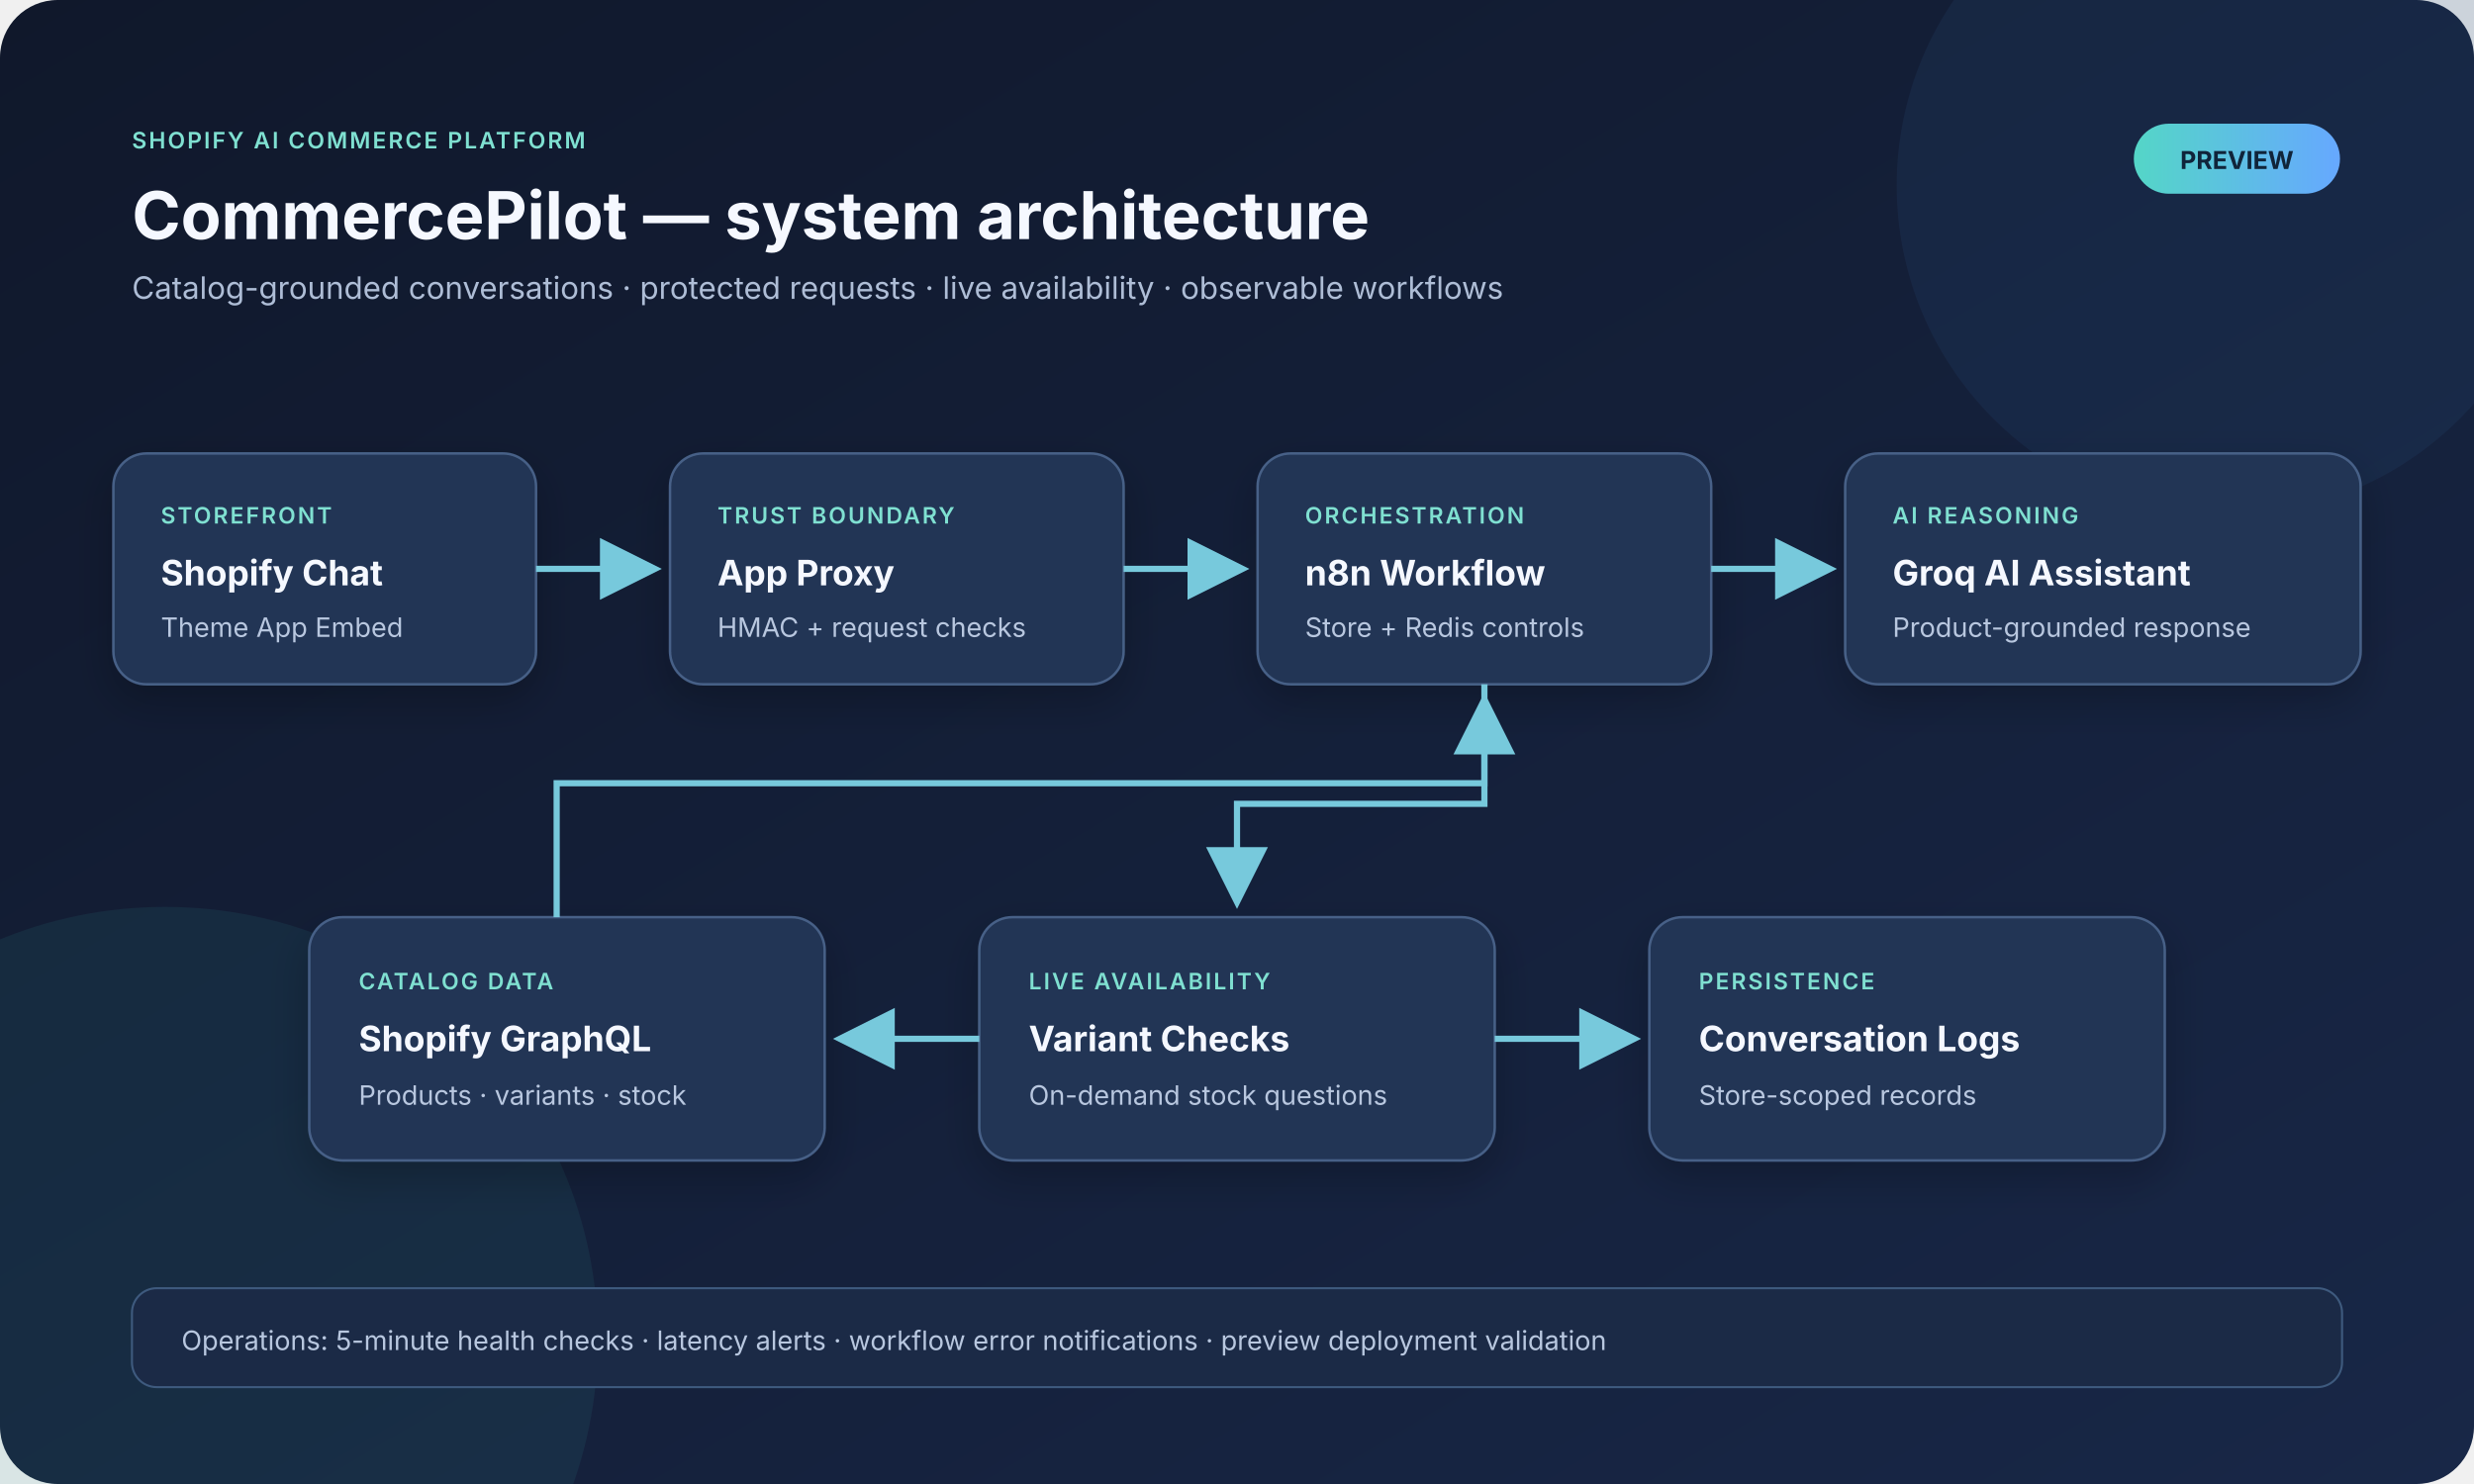
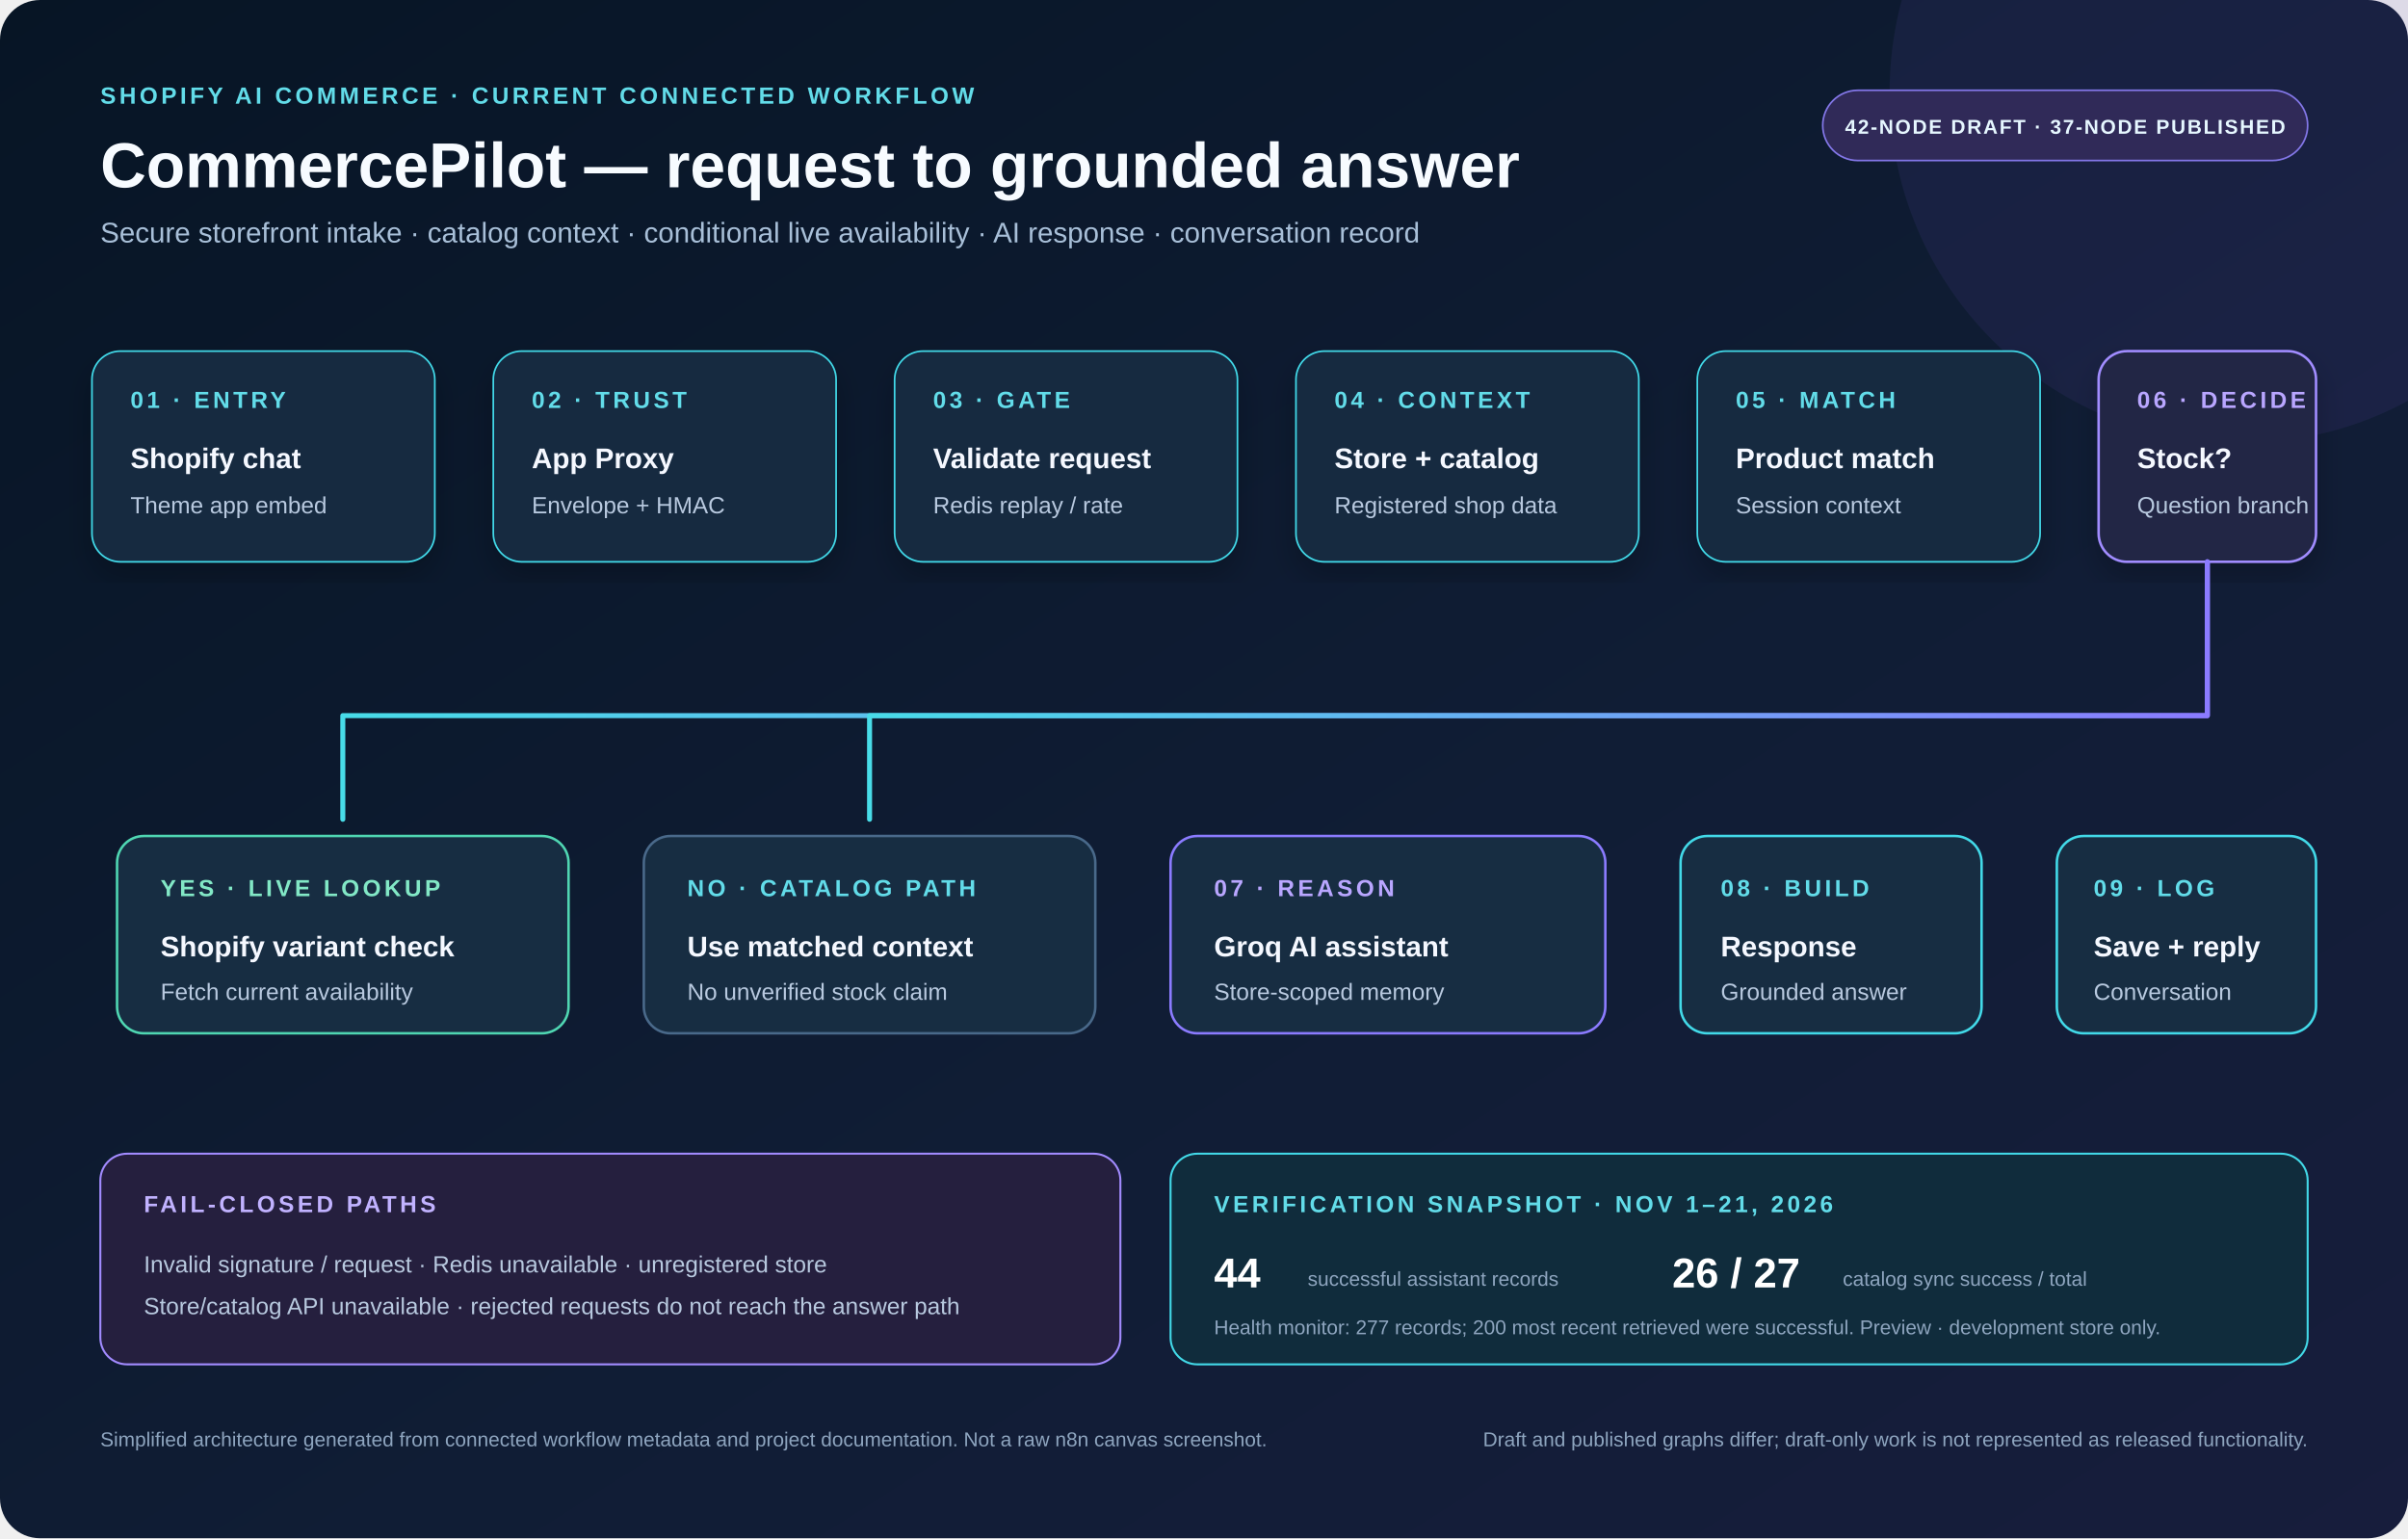
- <svg xmlns="http://www.w3.org/2000/svg" width="1200" height="720" viewBox="0 0 1200 720" role="img" aria-labelledby="title desc">
+ <svg xmlns="http://www.w3.org/2000/svg" width="1440" height="920" viewBox="0 0 1440 920" role="img" aria-labelledby="title desc">
  <defs>
    <linearGradient id="bg" x1="0" y1="0" x2="1" y2="1">
-       <stop offset="0" stop-color="#10182b" />
-       <stop offset="1" stop-color="#182747" />
+       <stop stop-color="#071525" />
+       <stop offset=".58" stop-color="#101d35" />
+       <stop offset="1" stop-color="#171d3c" />
    </linearGradient>
-     <linearGradient id="accent" x1="0" y1="0" x2="1" y2="0">
-       <stop offset="0" stop-color="#54d6c7" />
-       <stop offset="1" stop-color="#66a8ff" />
+     <linearGradient id="line" x1="0" y1="0" x2="1" y2="0">
+       <stop stop-color="#48dce8" />
+       <stop offset="1" stop-color="#8b7bff" />
    </linearGradient>
-     <filter id="shadow" x="-20%" y="-20%" width="140%" height="150%">
-       <feDropShadow dx="0" dy="8" stdDeviation="10" flood-color="#000000" flood-opacity=".22" />
+     <filter id="shadow">
+       <feDropShadow dx="0" dy="9" stdDeviation="9" flood-color="#000" flood-opacity=".22" />
    </filter>
-     <marker id="arrow" markerWidth="10" markerHeight="10" refX="8" refY="5" orient="auto">
-       <path d="M0 0 L10 5 L0 10 Z" fill="#77c9dc" />
-     </marker>
-     <style>
-       .heading{font:700 32px Inter,Arial,sans-serif;fill:#f5f8ff}
-       .sub{font:400 15px Inter,Arial,sans-serif;fill:#aebdd6}
-       .label{font:700 17px Inter,Arial,sans-serif;fill:#f5f8ff}
-       .small{font:400 13px Inter,Arial,sans-serif;fill:#b8c7df}
-       .tiny{font:600 11px Inter,Arial,sans-serif;fill:#7fe0d1;letter-spacing:1px}
-       .card{fill:#223454;stroke:#476187;stroke-width:1.2}
-       .line{fill:none;stroke:#77c9dc;stroke-width:3;marker-end:url(#arrow)}
-     </style>
+     <style>.ey{font:700 14px Arial,sans-serif;letter-spacing:2px;fill:#62dce9}.h{font:750 38px Arial,sans-serif;fill:#f7fbff}.sub{font:17px Arial,sans-serif;fill:#a8bfd8}.ct{font:700 17px Arial,sans-serif;fill:#f5f8ff}.bd{font:14px Arial,sans-serif;fill:#b8c9df}.sm{font:12px Arial,sans-serif;fill:#8ea5bf}.pill{font:700 12px Arial,sans-serif;letter-spacing:1px;fill:#e6f7ff}.num{font:700 25px Arial,sans-serif;fill:#fff}.line{fill:none;stroke:url(#line);stroke-width:3;stroke-linecap:round;stroke-linejoin:round}</style>
  </defs>
-   <rect width="1200" height="720" rx="28" fill="url(#bg)" />
-   <circle cx="1080" cy="90" r="160" fill="#294b7a" opacity=".18" />
-   <circle cx="80" cy="650" r="210" fill="#2d8e93" opacity=".12" />
-   <text x="64" y="72" class="tiny">SHOPIFY AI COMMERCE PLATFORM</text>
-   <text x="64" y="116" class="heading">CommercePilot — system architecture</text>
-   <text x="64" y="145" class="sub">Catalog-grounded conversations · protected requests · live availability · observable workflows</text>
+   <rect width="1440" height="920" rx="24" fill="url(#bg)" />
+   <circle cx="1340" cy="55" r="210" fill="#5947a8" opacity=".13" />
+   <text x="60" y="62" class="ey">SHOPIFY AI COMMERCE · CURRENT CONNECTED WORKFLOW</text>
+   <text x="60" y="112" class="h">CommercePilot — request to grounded answer</text>
+   <text x="60" y="145" class="sub">Secure storefront intake · catalog context · conditional live availability · AI response · conversation record</text>
+   <rect x="1090" y="54" width="290" height="42" rx="21" fill="#302a58" stroke="#8377e8" />
+   <text x="1235" y="80" text-anchor="middle" class="pill">42-NODE DRAFT · 37-NODE PUBLISHED</text>
  <g filter="url(#shadow)">
-     <rect class="card" x="55" y="220" width="205" height="112" rx="16" />
-     <text x="78" y="254" class="tiny">STOREFRONT</text>
-     <text x="78" y="284" class="label">Shopify Chat</text>
-     <text x="78" y="309" class="small">Theme App Embed</text>
-     <rect class="card" x="325" y="220" width="220" height="112" rx="16" />
-     <text x="348" y="254" class="tiny">TRUST BOUNDARY</text>
-     <text x="348" y="284" class="label">App Proxy</text>
-     <text x="348" y="309" class="small">HMAC + request checks</text>
-     <rect class="card" x="610" y="220" width="220" height="112" rx="16" />
-     <text x="633" y="254" class="tiny">ORCHESTRATION</text>
-     <text x="633" y="284" class="label">n8n Workflow</text>
-     <text x="633" y="309" class="small">Store + Redis controls</text>
-     <rect class="card" x="895" y="220" width="250" height="112" rx="16" />
-     <text x="918" y="254" class="tiny">AI REASONING</text>
-     <text x="918" y="284" class="label">Groq AI Assistant</text>
-     <text x="918" y="309" class="small">Product-grounded response</text>
-     <rect class="card" x="150" y="445" width="250" height="118" rx="16" />
-     <text x="174" y="480" class="tiny">CATALOG DATA</text>
-     <text x="174" y="510" class="label">Shopify GraphQL</text>
-     <text x="174" y="536" class="small">Products · variants · stock</text>
-     <rect class="card" x="475" y="445" width="250" height="118" rx="16" />
-     <text x="499" y="480" class="tiny">LIVE AVAILABILITY</text>
-     <text x="499" y="510" class="label">Variant Checks</text>
-     <text x="499" y="536" class="small">On-demand stock questions</text>
-     <rect class="card" x="800" y="445" width="250" height="118" rx="16" />
-     <text x="824" y="480" class="tiny">PERSISTENCE</text>
-     <text x="824" y="510" class="label">Conversation Logs</text>
-     <text x="824" y="536" class="small">Store-scoped records</text>
+     <rect x="55" y="210" width="205" height="126" rx="17" fill="#122940" stroke="#42d9e8" />
+     <rect x="295" y="210" width="205" height="126" rx="17" fill="#122940" stroke="#42d9e8" />
+     <rect x="535" y="210" width="205" height="126" rx="17" fill="#122940" stroke="#42d9e8" />
+     <rect x="775" y="210" width="205" height="126" rx="17" fill="#122940" stroke="#42d9e8" />
+     <rect x="1015" y="210" width="205" height="126" rx="17" fill="#122940" stroke="#42d9e8" />
+     <rect x="1255" y="210" width="130" height="126" rx="17" fill="#202744" stroke="#a18cff" stroke-width="1.5" />
  </g>
-   <path class="line" d="M260 276 H315" />
-   <path class="line" d="M545 276 H600" />
-   <path class="line" d="M830 276 H885" />
-   <path class="line" d="M720 332 V390 H600 V435" />
-   <path class="line" d="M725 504 H790" />
-   <path class="line" d="M475 504 H410" />
-   <path class="line" d="M270 445 V380 H720 V342" />
-   <rect x="64" y="625" width="1072" height="48" rx="12" fill="#1b2a46" stroke="#3e5a7e" />
-   <text x="88" y="655" class="small">Operations: 5-minute health checks · latency alerts · workflow error notifications · preview deployment validation</text>
-   <rect x="1035" y="60" width="100" height="34" rx="17" fill="url(#accent)" />
-   <text x="1085" y="82" text-anchor="middle" style="font:700 12px Inter,Arial,sans-serif;fill:#10243a">PREVIEW</text>
+   <text x="78" y="244" class="ey">01 · ENTRY</text>
+   <text x="78" y="280" class="ct">Shopify chat</text>
+   <text x="78" y="307" class="bd">Theme app embed</text>
+   <text x="318" y="244" class="ey">02 · TRUST</text>
+   <text x="318" y="280" class="ct">App Proxy</text>
+   <text x="318" y="307" class="bd">Envelope + HMAC</text>
+   <text x="558" y="244" class="ey">03 · GATE</text>
+   <text x="558" y="280" class="ct">Validate request</text>
+   <text x="558" y="307" class="bd">Redis replay / rate</text>
+   <text x="798" y="244" class="ey">04 · CONTEXT</text>
+   <text x="798" y="280" class="ct">Store + catalog</text>
+   <text x="798" y="307" class="bd">Registered shop data</text>
+   <text x="1038" y="244" class="ey">05 · MATCH</text>
+   <text x="1038" y="280" class="ct">Product match</text>
+   <text x="1038" y="307" class="bd">Session context</text>
+   <text x="1278" y="244" class="ey" style="fill:#b9a6ff">06 · DECIDE</text>
+   <text x="1278" y="280" class="ct">Stock?</text>
+   <text x="1278" y="307" class="bd">Question branch</text>
+   <g class="line">
+     <path d="M260 273h28" />
+     <path d="M500 273h28" />
+     <path d="M740 273h28" />
+     <path d="M980 273h28" />
+     <path d="M1220 273h28" />
+   </g>
+   <rect x="70" y="500" width="270" height="118" rx="16" fill="#172d42" stroke="#4fd6b2" stroke-width="1.5" />
+   <text x="96" y="536" class="ey" style="fill:#82e8c6">YES · LIVE LOOKUP</text>
+   <text x="96" y="572" class="ct">Shopify variant check</text>
+   <text x="96" y="598" class="bd">Fetch current availability</text>
+   <rect x="385" y="500" width="270" height="118" rx="16" fill="#172d42" stroke="#49698a" stroke-width="1.5" />
+   <text x="411" y="536" class="ey">NO · CATALOG PATH</text>
+   <text x="411" y="572" class="ct">Use matched context</text>
+   <text x="411" y="598" class="bd">No unverified stock claim</text>
+   <rect x="700" y="500" width="260" height="118" rx="16" fill="#172d42" stroke="#8b7bff" stroke-width="1.5" />
+   <text x="726" y="536" class="ey" style="fill:#b9a6ff">07 · REASON</text>
+   <text x="726" y="572" class="ct">Groq AI assistant</text>
+   <text x="726" y="598" class="bd">Store-scoped memory</text>
+   <rect x="1005" y="500" width="180" height="118" rx="16" fill="#172d42" stroke="#42d9e8" stroke-width="1.5" />
+   <text x="1029" y="536" class="ey">08 · BUILD</text>
+   <text x="1029" y="572" class="ct">Response</text>
+   <text x="1029" y="598" class="bd">Grounded answer</text>
+   <rect x="1230" y="500" width="155" height="118" rx="16" fill="#172d42" stroke="#42d9e8" stroke-width="1.5" />
+   <text x="1252" y="536" class="ey">09 · LOG</text>
+   <text x="1252" y="572" class="ct">Save + reply</text>
+   <text x="1252" y="598" class="bd">Conversation</text>
+   <g class="line">
+     <path d="M1320 336v92H205v62" />
+     <path d="M1320 336v92H520v62" />
+     <path d="M340 559h350" />
+     <path d="M655 559h35" />
+     <path d="M960 559h35" />
+     <path d="M1185 559h35" />
+   </g>
+   <rect x="60" y="690" width="610" height="126" rx="16" fill="#251f3e" stroke="#a28bff" stroke-width="1.2" />
+   <text x="86" y="725" class="ey" style="fill:#c1b2ff">FAIL-CLOSED PATHS</text>
+   <text x="86" y="761" class="bd">Invalid signature / request · Redis unavailable · unregistered store</text>
+   <text x="86" y="786" class="bd">Store/catalog API unavailable · rejected requests do not reach the answer path</text>
+   <rect x="700" y="690" width="680" height="126" rx="16" fill="#102c3c" stroke="#42d9e8" stroke-width="1.2" />
+   <text x="726" y="725" class="ey">VERIFICATION SNAPSHOT · NOV 1–21, 2026</text>
+   <text x="726" y="770" class="num">44</text>
+   <text x="782" y="769" class="sm">successful assistant records</text>
+   <text x="1000" y="770" class="num">26 / 27</text>
+   <text x="1102" y="769" class="sm">catalog sync success / total</text>
+   <text x="726" y="798" class="sm">Health monitor: 277 records; 200 most recent retrieved were successful. Preview · development store only.</text>
+   <text x="60" y="865" class="sm">Simplified architecture generated from connected workflow metadata and project documentation. Not a raw n8n canvas screenshot.</text>
+   <text x="1380" y="865" text-anchor="end" class="sm">Draft and published graphs differ; draft-only work is not represented as released functionality.</text>
</svg>
